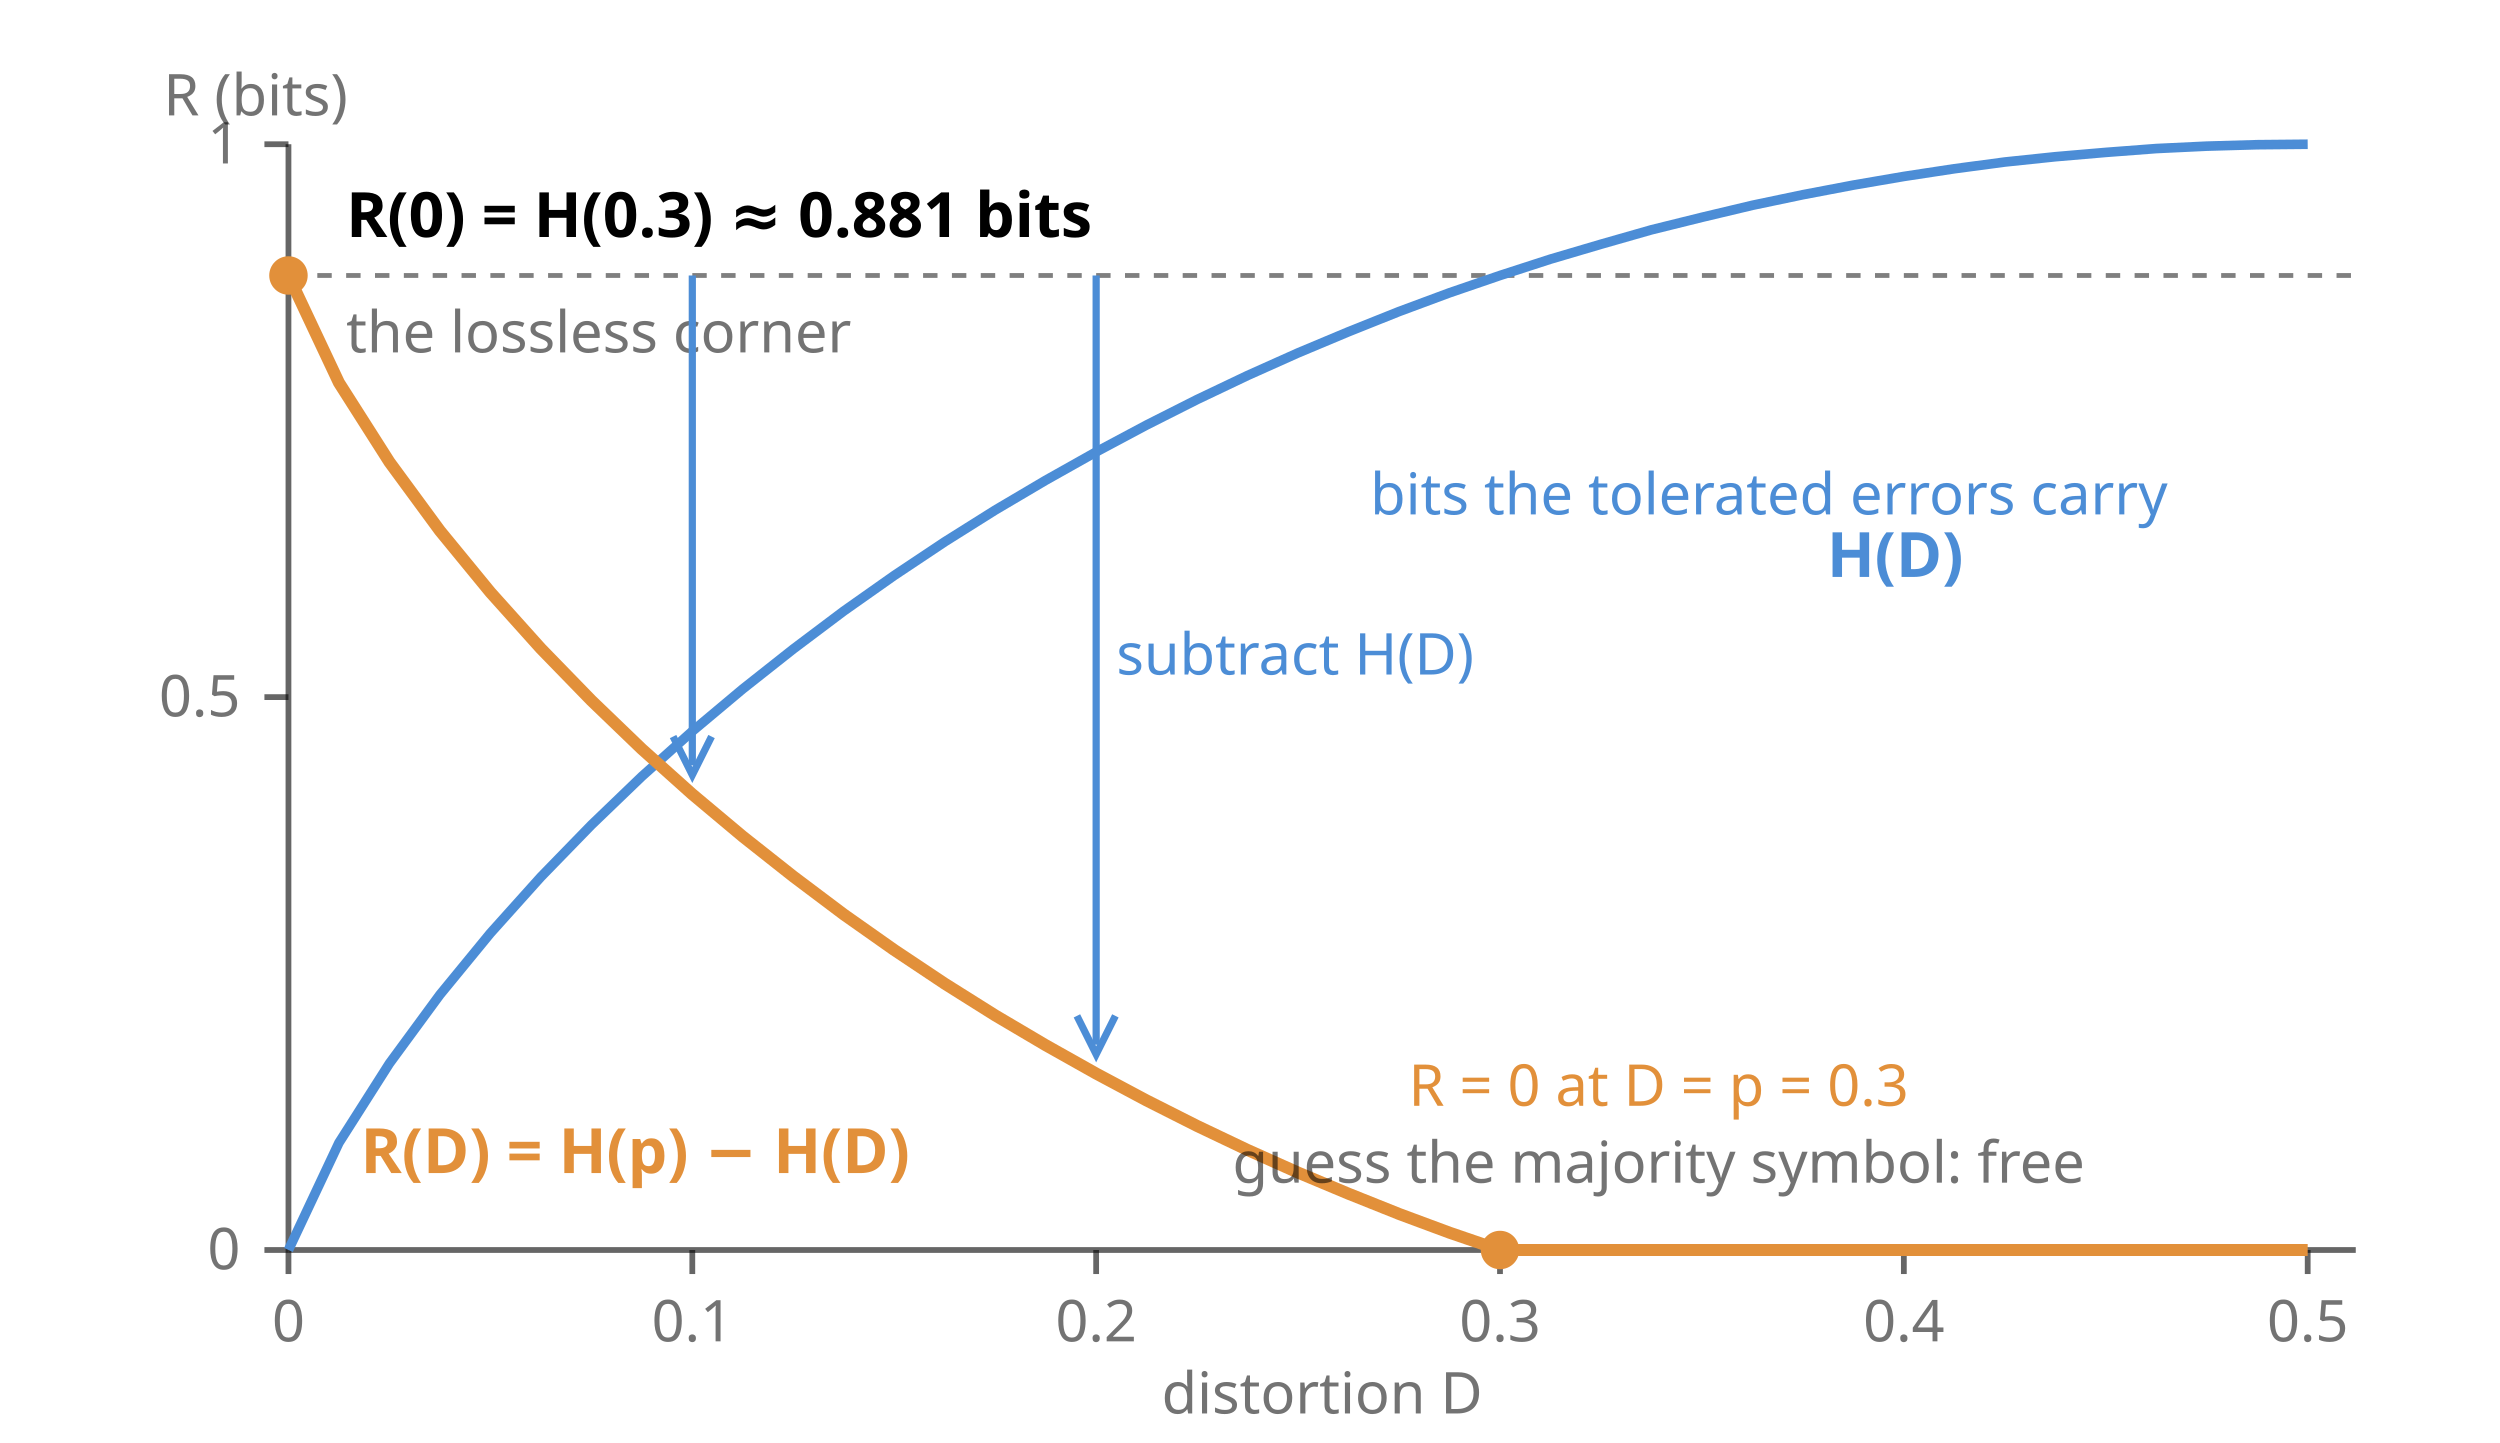
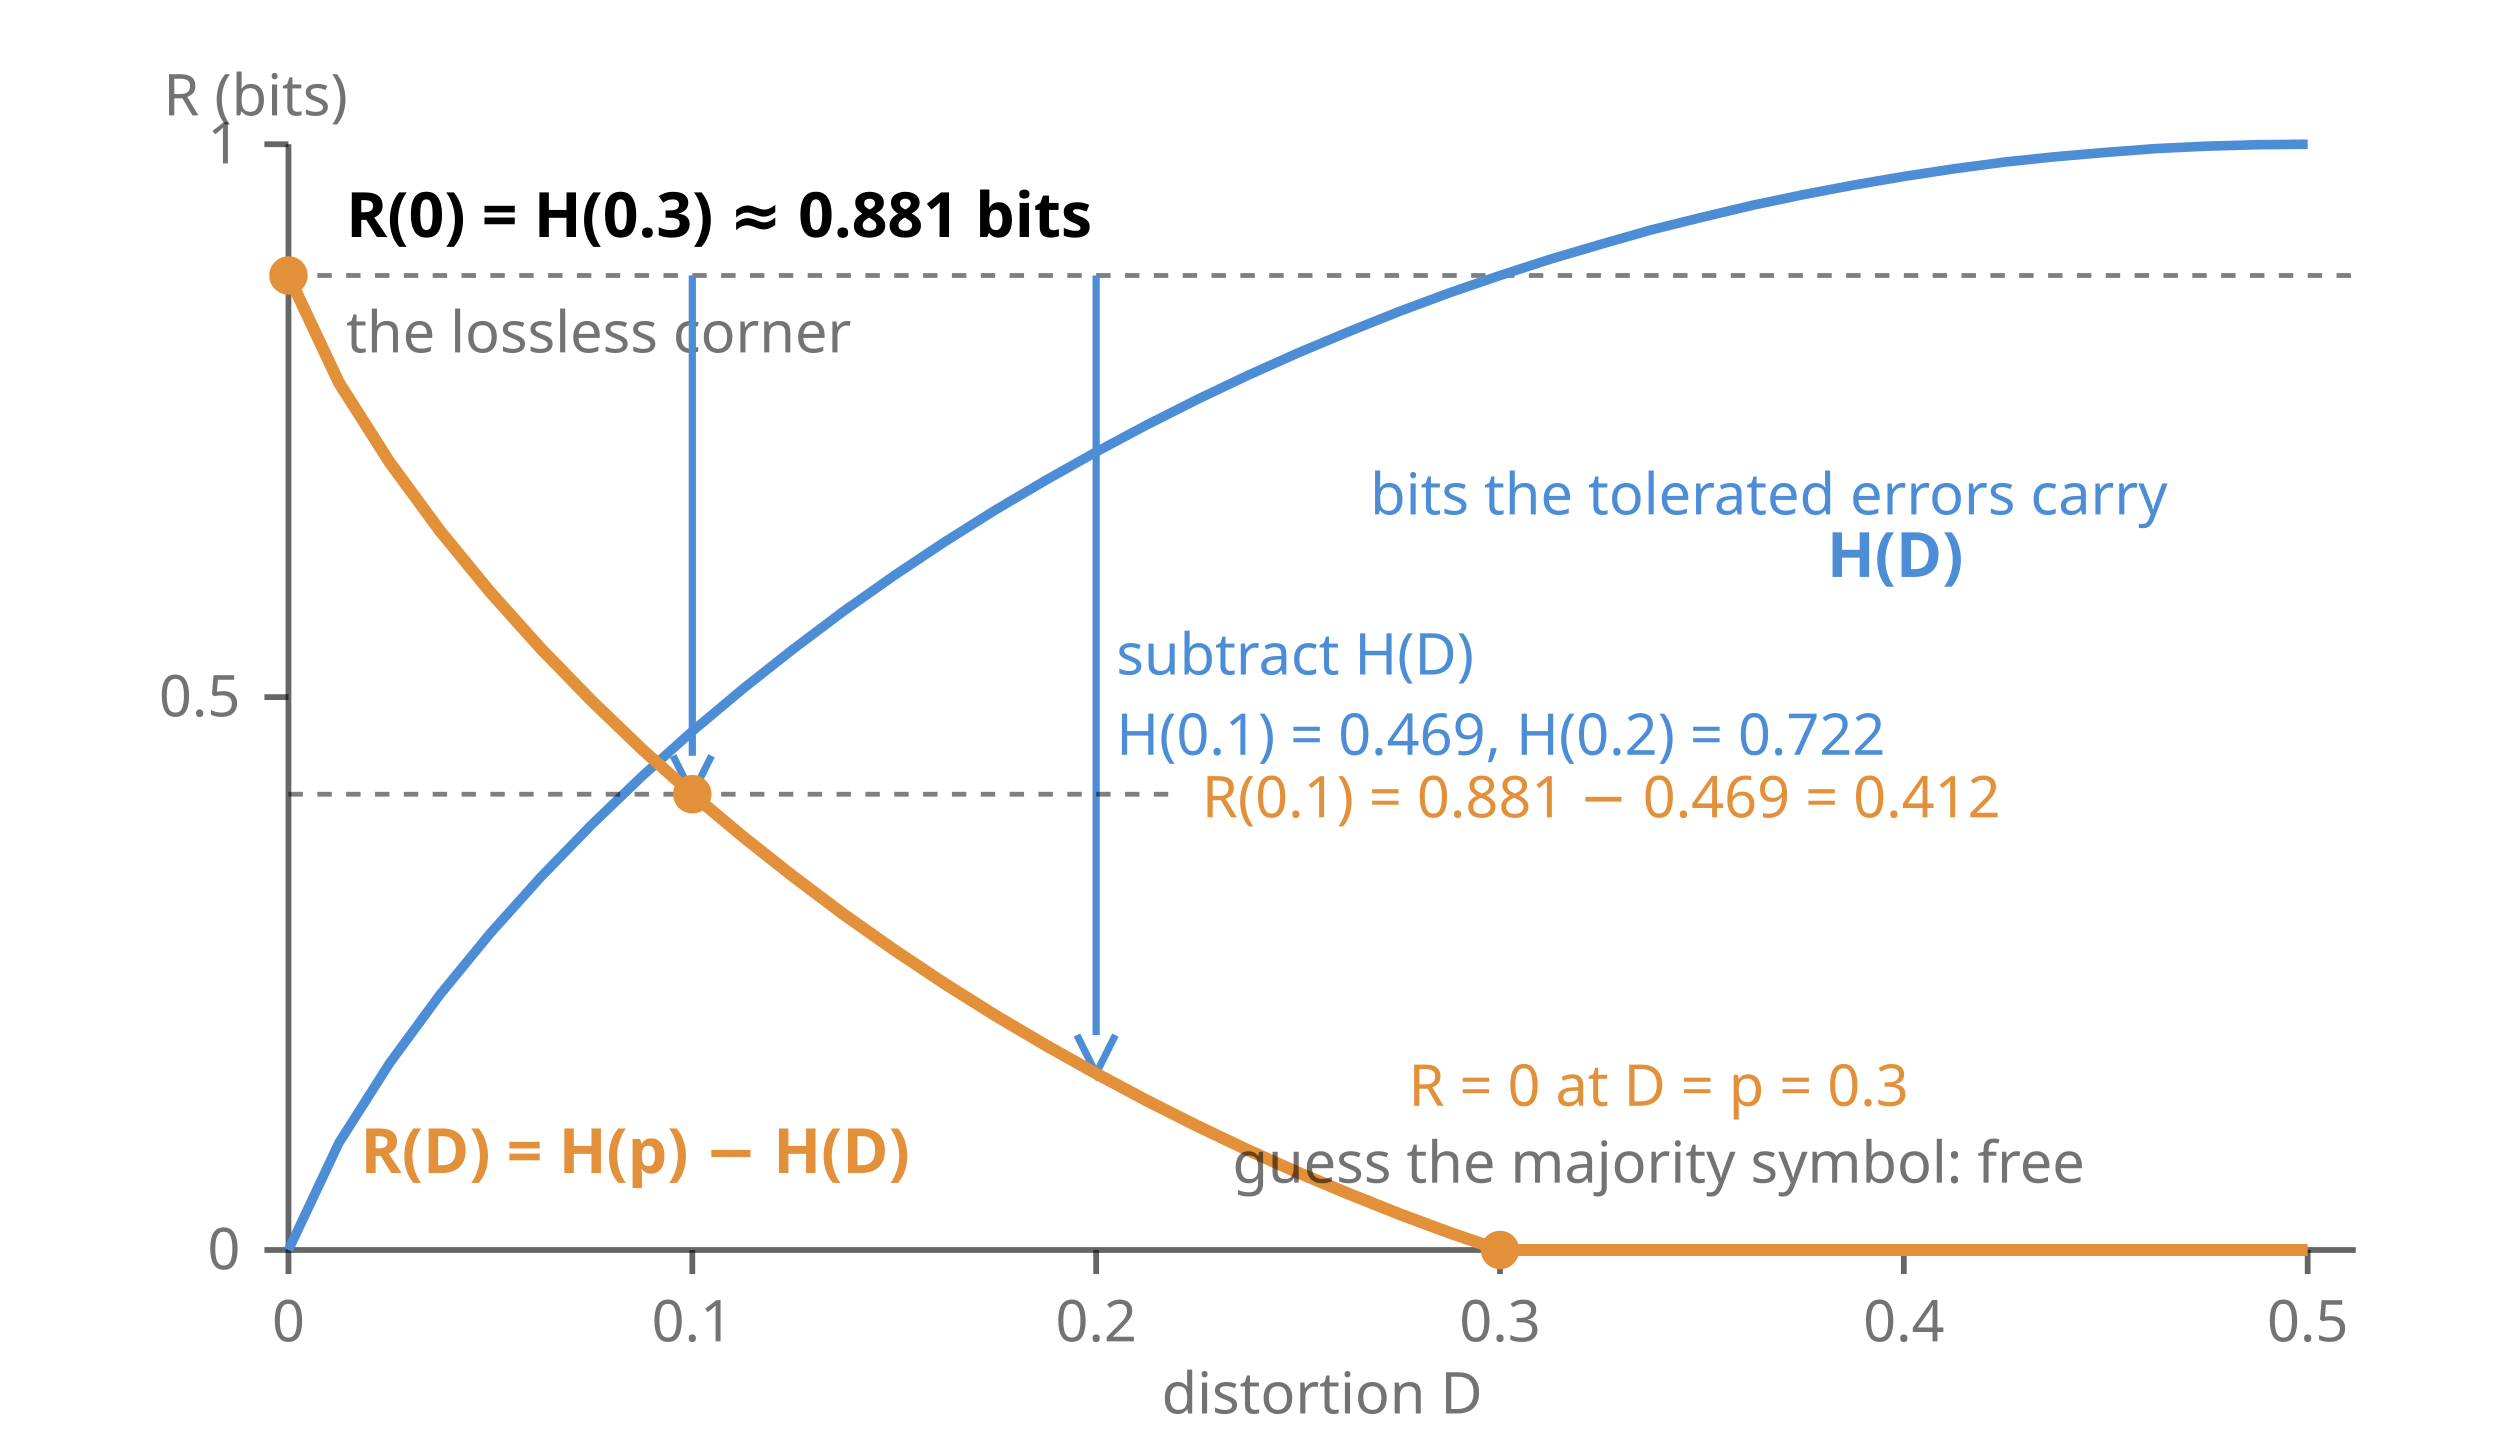
<svg xmlns="http://www.w3.org/2000/svg" viewBox="0 0 520 300" font-family="system-ui, sans-serif" font-size="13">
  <style>
    .label { fill: currentColor; }
    .muted { fill: currentColor; opacity: 0.55; font-size: 12px; }
    .axis  { stroke: currentColor; stroke-opacity: 0.6; stroke-width: 1.2; fill: none; }
    .rd    { stroke: #e2903a; stroke-width: 2.5; fill: none; }
    .hd    { stroke: #4c8dd6; stroke-width: 2; fill: none; }
    .guide { stroke: currentColor; stroke-opacity: 0.5; stroke-width: 1; stroke-dasharray: 3 3; fill: none; }
    .sub   { stroke: #4c8dd6; stroke-width: 1.5; fill: none; }
  </style>
  <path class="axis" d="M60 260 L490 260" />
  <path class="axis" d="M60 260 L60 30" />
  <text class="muted" x="275" y="294" text-anchor="middle">distortion D</text>
  <text class="muted" x="34" y="24">R (bits)</text>
  <path class="axis" d="M60.0 260 L60.0 265" />
  <text class="muted" x="60.0" y="279" text-anchor="middle">0</text>
  <path class="axis" d="M144.0 260 L144.0 265" />
  <text class="muted" x="144.0" y="279" text-anchor="middle">0.1</text>
  <path class="axis" d="M228.0 260 L228.0 265" />
  <text class="muted" x="228.0" y="279" text-anchor="middle">0.2</text>
  <path class="axis" d="M312.0 260 L312.0 265" />
  <text class="muted" x="312.0" y="279" text-anchor="middle">0.3</text>
  <path class="axis" d="M396.0 260 L396.0 265" />
  <text class="muted" x="396.0" y="279" text-anchor="middle">0.4</text>
  <path class="axis" d="M480.0 260 L480.0 265" />
  <text class="muted" x="480.0" y="279" text-anchor="middle">0.5</text>
  <path class="axis" d="M55 260.0 L60 260.0" />
  <text class="muted" x="50" y="264.0" text-anchor="end">0</text>
  <path class="axis" d="M55 145.0 L60 145.0" />
  <text class="muted" x="50" y="149.0" text-anchor="end">0.5</text>
  <path class="axis" d="M55 30.0 L60 30.0" />
  <text class="muted" x="50" y="34.0" text-anchor="end">1</text>
  <path class="guide" d="M60 57.3 L490 57.3" />
  <circle cx="60" cy="57.3" r="4" fill="#e2903a" />
  <text x="72" y="49.3" class="label" font-weight="600">R(0) = H(0.3) ≈ 0.881 bits</text>
  <text x="72" y="73.3" class="muted">the lossless corner</text>
  <path class="hd" d="M60.0 260.0 L70.5 237.7 L81.0 221.2 L91.5 206.9 L102.0 194.1 L112.5 182.4 L123.0 171.6 L133.5 161.5 L144.0 152.1 L154.5 143.3 L165.0 135.0 L175.5 127.1 L186.0 119.7 L196.5 112.7 L207.0 106.1 L217.5 99.9 L228.0 94.0 L238.5 88.4 L249.0 83.1 L259.5 78.1 L270.0 73.4 L280.5 69.0 L291.0 64.8 L301.5 60.9 L312.0 57.3 L322.5 53.9 L333.0 50.8 L343.5 47.8 L354.0 45.2 L364.5 42.7 L375.0 40.5 L385.5 38.5 L396.0 36.7 L406.5 35.1 L417.0 33.7 L427.5 32.6 L438.0 31.7 L448.5 30.9 L459.0 30.4 L469.5 30.1 L480.0 30.0" />
  <text x="380" y="120" fill="#4c8dd6" font-weight="600">H(D)</text>
  <text x="285" y="107" fill="#4c8dd6" font-size="12">bits the tolerated errors carry</text>
-   <path class="sub" d="M144.0 57.3 L144.0 159.2" />
-   <path class="sub" d="M140.0 153.2 L144.0 161.2 L148.0 153.2" />
-   <path class="sub" d="M228.0 57.3 L228.0 217.3" />
-   <path class="sub" d="M224.0 211.3 L228.0 219.3 L232.0 211.3" />
+   <path class="sub" d="M144.0 57.3 L144.0 157.2" />
+   <path class="sub" d="M140.0 157.2 L144.0 165.2 L148.0 157.2" />
+   <path class="sub" d="M228.0 57.3 L228.0 215.3" />
+   <path class="sub" d="M224.0 215.3 L228.0 223.3 L232.0 215.3" />
  <text x="232.2" y="140.3" fill="#4c8dd6" font-size="12">subtract H(D)</text>
+   <text x="232.2" y="157" fill="#4c8dd6" font-size="12">H(0.1) = 0.469, H(0.2) = 0.722</text>
  <path class="rd" d="M60.0 57.3 L70.5 79.6 L81.0 96.1 L91.5 110.4 L102.0 123.2 L112.5 134.9 L123.0 145.7 L133.5 155.8 L144.0 165.2 L154.5 174.0 L165.0 182.3 L175.5 190.2 L186.0 197.6 L196.5 204.6 L207.0 211.2 L217.5 217.4 L228.0 223.3 L238.5 228.9 L249.0 234.2 L259.5 239.2 L270.0 243.9 L280.5 248.3 L291.0 252.5 L301.5 256.4 L312.0 260.0 L480.0 260.0" />
+   <path class="guide" d="M60 165.2 L245 165.2" />
+   <circle cx="144.0" cy="165.2" r="4" fill="#e2903a" />
+   <text x="250" y="170" fill="#e2903a" font-size="12">R(0.1) = 0.881 − 0.469 = 0.412</text>
  <circle cx="312.0" cy="260" r="4" fill="#e2903a" />
  <text x="75" y="244" fill="#e2903a" font-weight="600">R(D) = H(p) − H(D)</text>
  <text x="345" y="230" text-anchor="middle" fill="#e2903a" font-size="12">R = 0 at D = p = 0.3</text>
  <text x="345" y="246" text-anchor="middle" class="muted">guess the majority symbol: free</text>
</svg>
